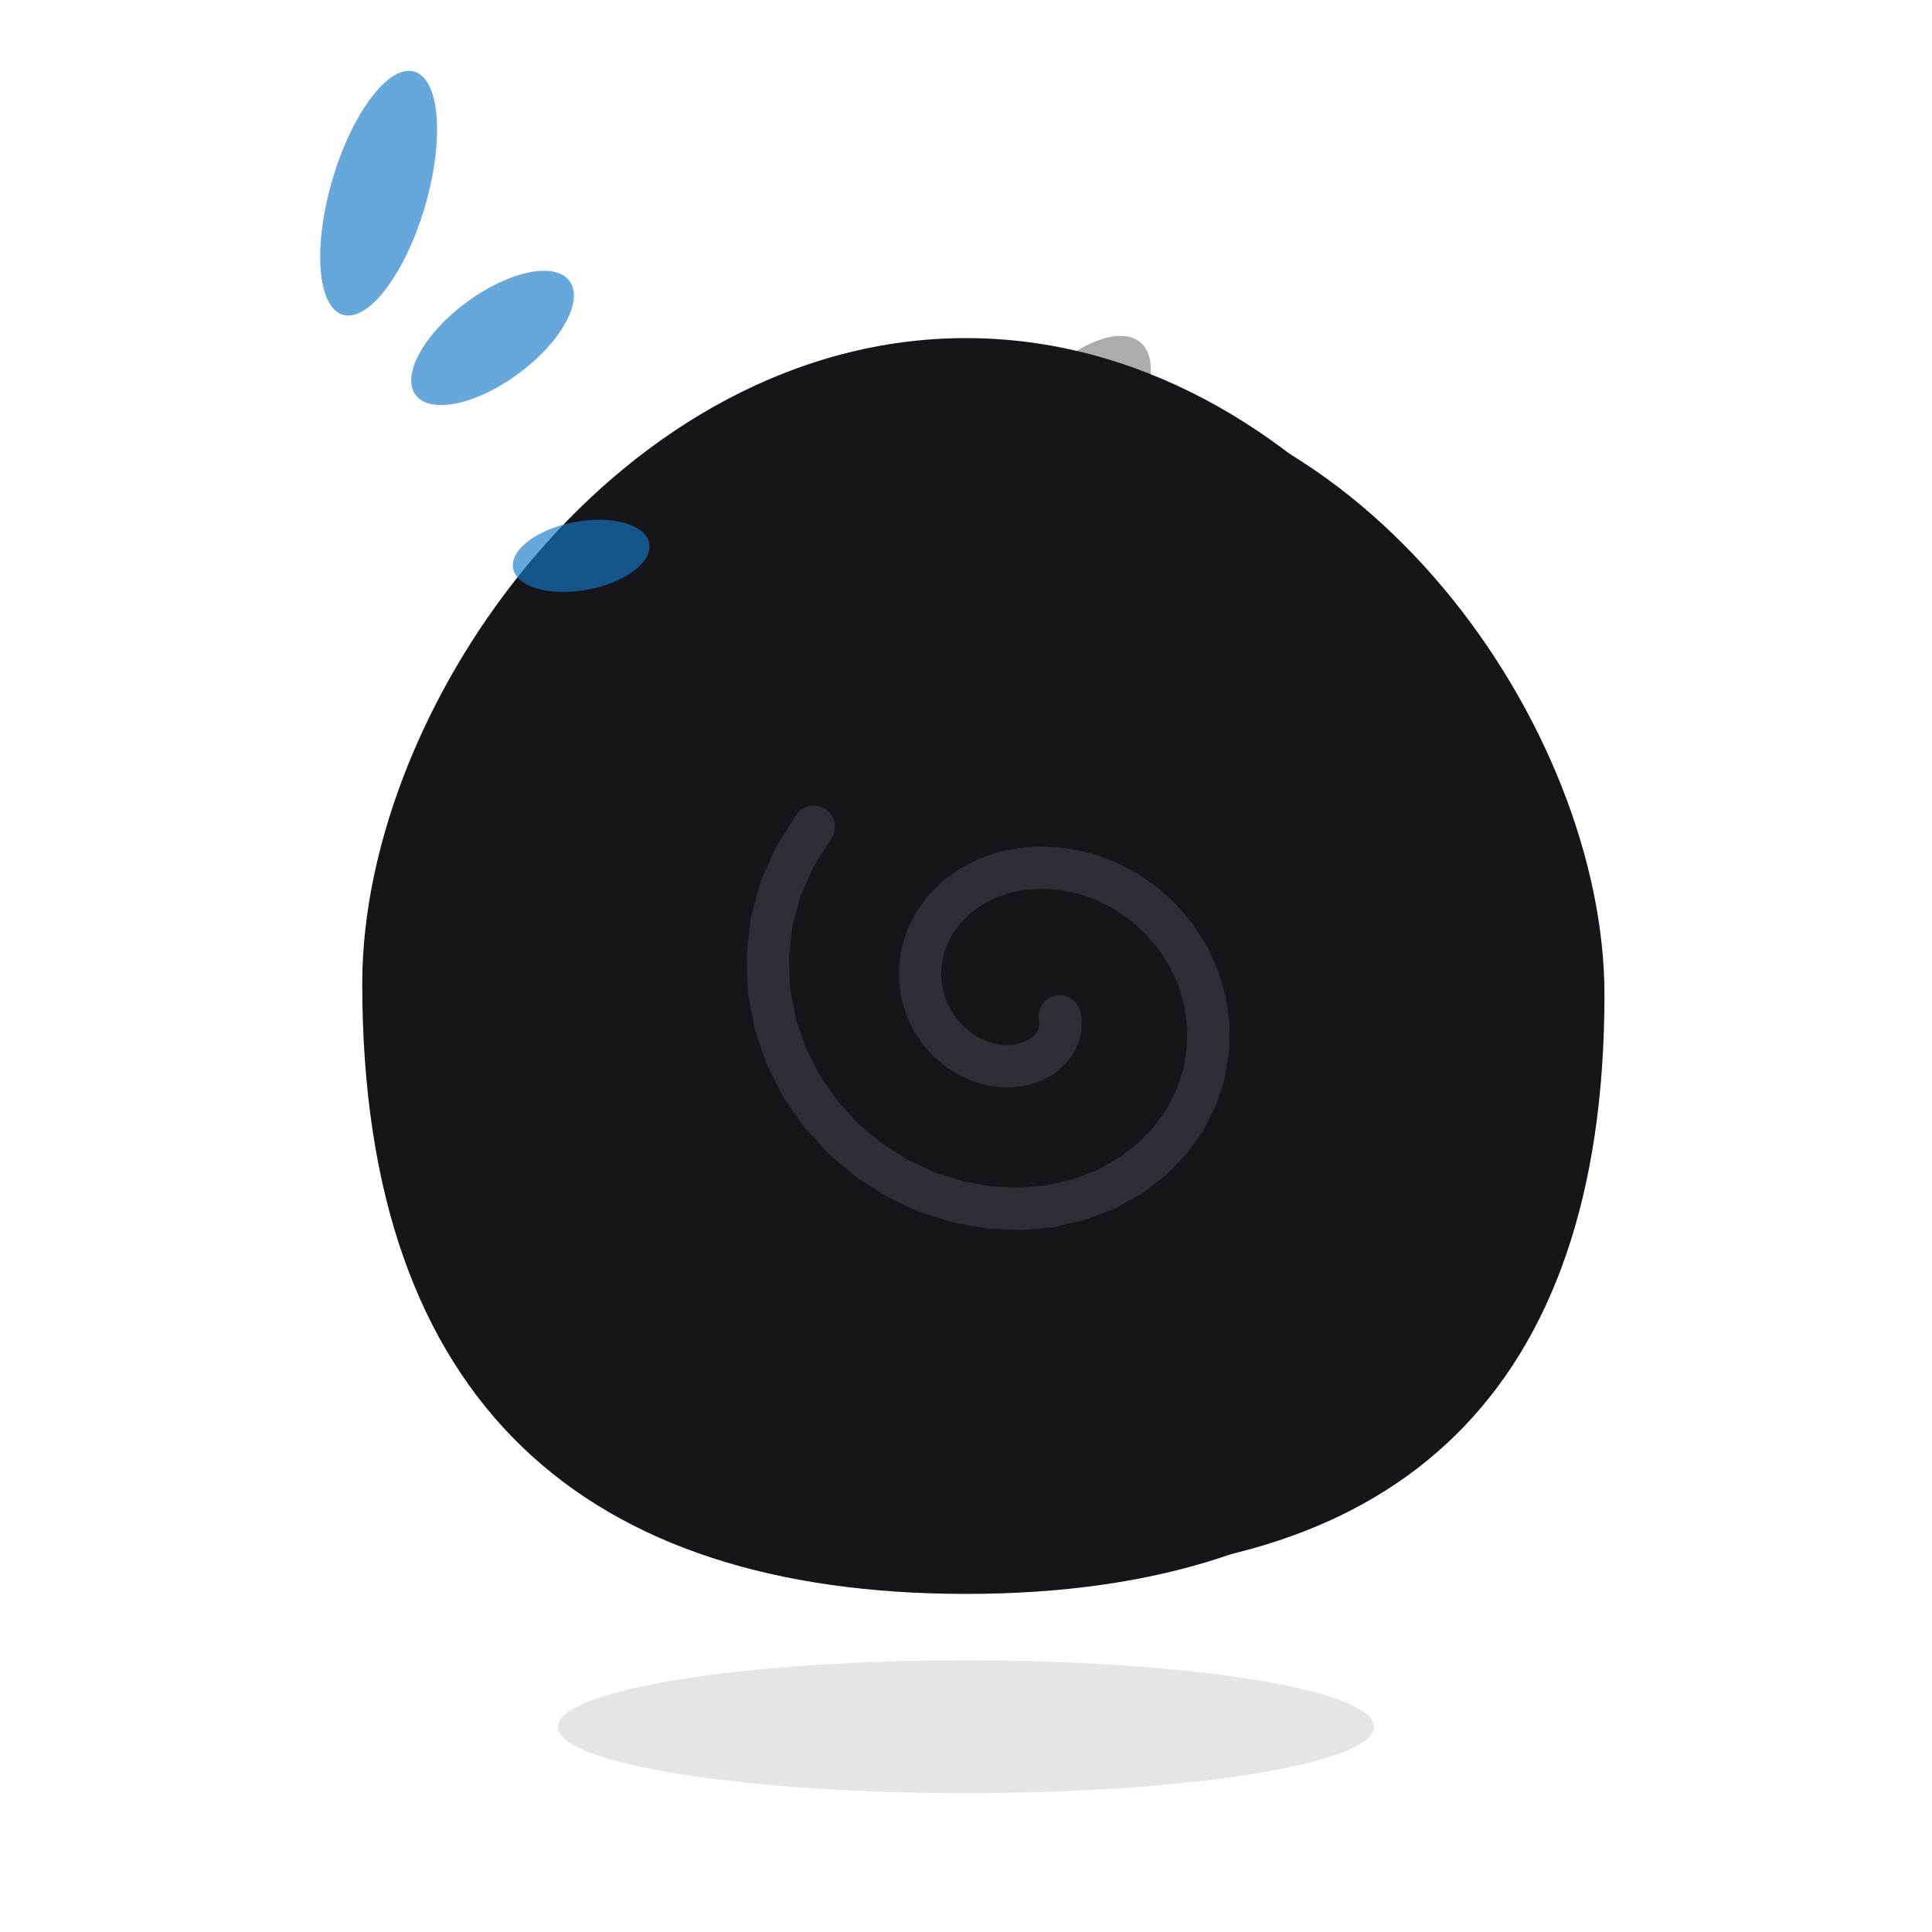
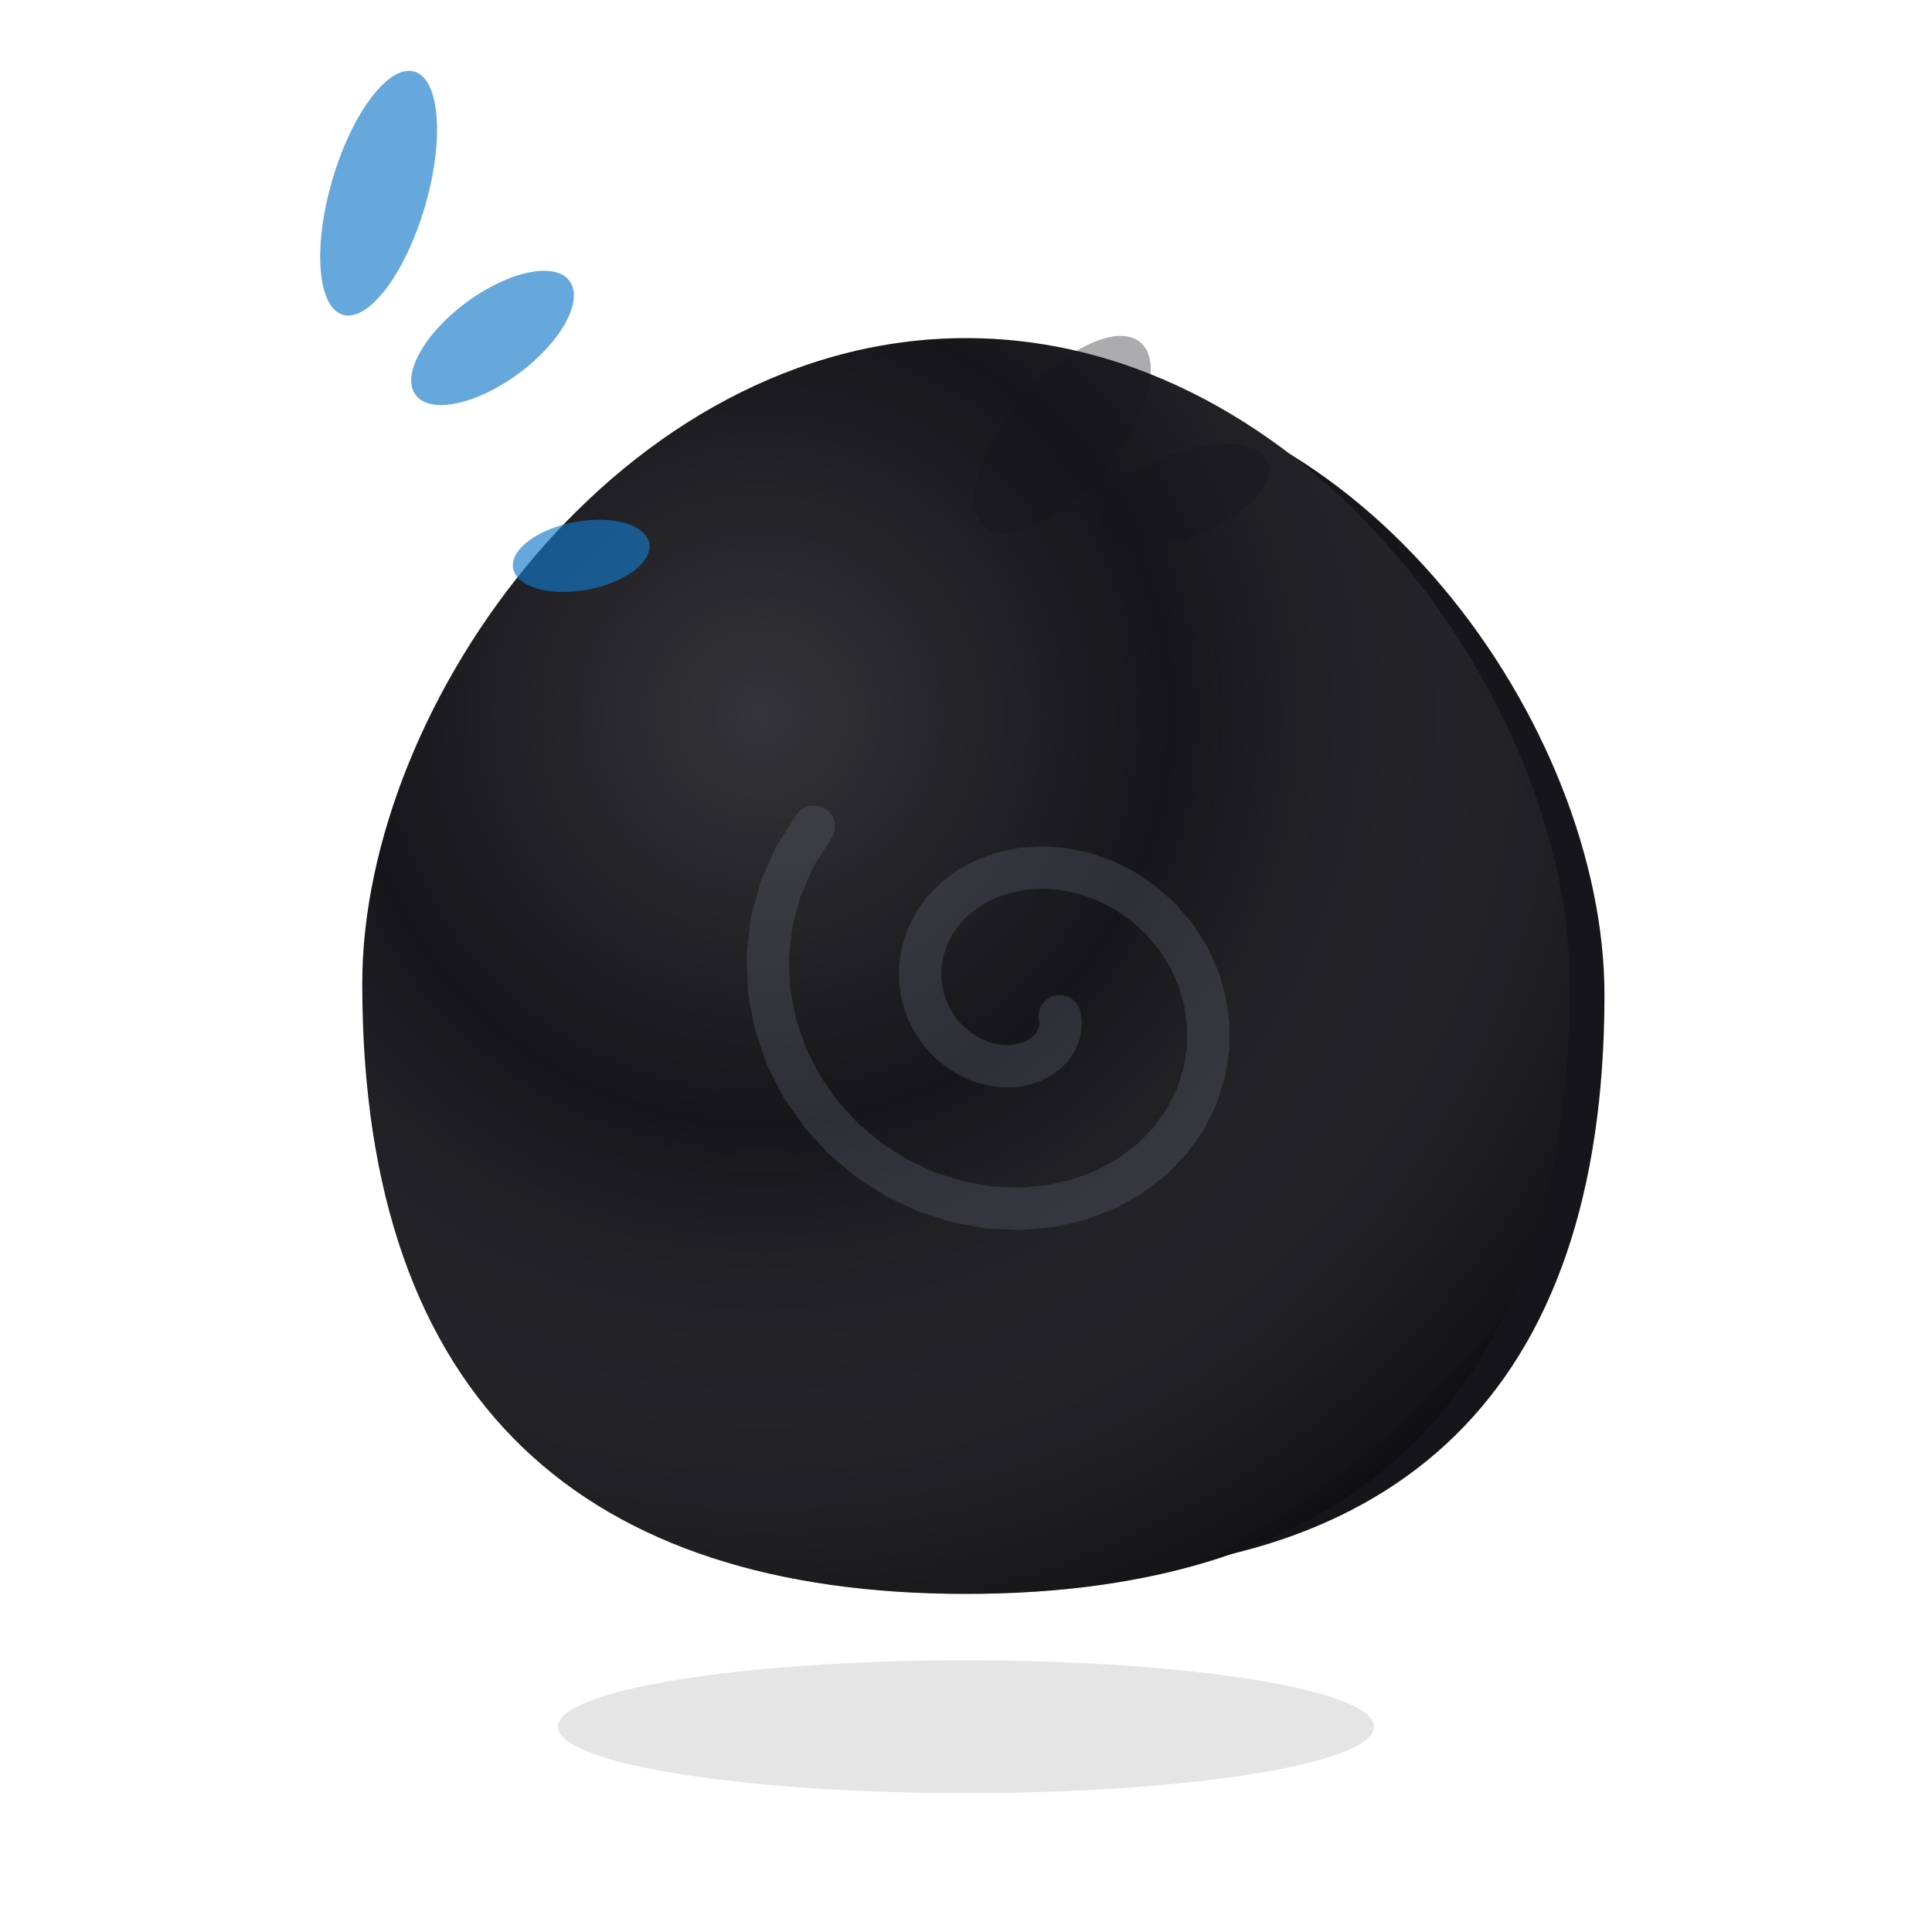
<svg xmlns="http://www.w3.org/2000/svg" width="320" height="320" viewBox="0 0 320 320">
+   <defs>
+     <radialGradient id="bg0" gradientUnits="userSpaceOnUse" cx="-34" cy="-41.6" r="162" fx="-34" fy="-41.6">
+       <stop offset="0" stop-color="rgba(255,255,255,0.13)" />
+       <stop offset="0.42" stop-color="rgba(255,255,255,0)" />
+       <stop offset="1" stop-color="rgba(0,0,0,0.26)" />
+     </radialGradient>
+   </defs>
  <path d="M67.589 126C67.589 132.075 37.329 137 0 137C-37.329 137 -67.589 132.075 -67.589 126C-67.589 119.925 -37.329 115 0 115C37.329 115 67.589 119.925 67.589 126" fill="rgba(22,22,26,0.13)" fill-opacity="0.857" transform="matrix(1 0 0 1 160 160)" />
  <path d="M12.75 -96.8C65.567 -96.8 105.75 -39.496 105.75 4.766C105.75 71.16 71.036 100.8 12.75 100.8C-45.536 100.8 -80.25 71.16 -80.25 4.766C-80.25 -39.496 -40.067 -96.8 12.75 -96.8Z" fill="#16161A" transform="matrix(1 0 0 1 160 160)" />
  <path d="M0 -104C56.792 -104 100 -43.68 100 2.912C100 72.8 62.674 104 0 104C-62.674 104 -100 72.8 -100 2.912C-100 -43.68 -56.792 -104 0 -104Z" fill="#16161A" transform="matrix(1 0 0 1 160 160)" />
+   <path d="M0 -104C56.792 -104 100 -43.68 100 2.912C100 72.8 62.674 104 0 104C-62.674 104 -100 72.8 -100 2.912C-100 -43.68 -56.792 -104 0 -104Z" fill="url(#bg0)" transform="matrix(1 0 0 1 160 160)" />
  <path d="M6 0L6.508 0.838L6.868 1.805L7.052 2.877L7.035 4.027L6.799 5.222L6.33 6.429L5.621 7.609L4.672 8.724L3.491 9.735L2.092 10.604L0.496 11.294L-1.267 11.771L-3.164 12.006L-5.154 11.976L-7.191 11.66L-9.227 11.046L-11.211 10.131L-13.089 8.915L-14.808 7.41L-16.317 5.634L-17.567 3.612L-18.511 1.379L-19.11 -1.027L-19.331 -3.558L-19.147 -6.164L-18.541 -8.788L-17.504 -11.372L-16.037 -13.855L-14.152 -16.177L-11.87 -18.278L-9.222 -20.1L-6.251 -21.59L-3.005 -22.701L0.456 -23.391L4.067 -23.626L7.756 -23.381L11.447 -22.642L15.059 -21.404L18.514 -19.674L21.731 -17.467L24.633 -14.814L27.145 -11.752L29.2 -8.33L30.737 -4.609L31.706 -0.655L32.066 3.458L31.788 7.649L30.855 11.833L29.265 15.923L27.029 19.831L24.172 23.469L20.732 26.754L16.763 29.607L12.329 31.955L7.508 33.734L2.386 34.891L-2.94 35.382L-8.367 35.179L-13.788 34.265L-19.09 32.637L-24.163 30.31L-28.897 27.311L-33.187 23.683L-36.931 19.481L-40.042 14.777L-42.437 9.652L-44.05 4.198L-44.828 -1.481L-44.734 -7.278L-43.749 -13.078" fill="none" stroke="#5C5C6E" stroke-width="7" stroke-linecap="round" stroke-linejoin="round" stroke-opacity="0.352" transform="matrix(0.921 0.389 -0.389 0.921 170 166)" />
  <path d="M9 0C9 11.046 4.971 20 0 20C-4.971 20 -9 11.046 -9 0C-9 -11.046 -4.971 -20 0 -20C4.971 -20 9 -11.046 9 0" fill="#16161A" fill-opacity="0.352" transform="matrix(0.765 0.644 -0.644 0.765 176 72)" />
  <path d="M7 0C7 8.284 3.866 15 0 15C-3.866 15 -7 8.284 -7 0C-7 -8.284 -3.866 -15 0 -15C3.866 -15 7 -8.284 7 0" fill="#16161A" fill-opacity="0.352" transform="matrix(0.362 0.932 -0.932 0.362 196 82)" />
  <path d="M7.984 0C7.984 11.598 4.409 21 0 21C-4.409 21 -7.984 11.598 -7.984 0C-7.984 -11.598 -4.409 -21 0 -21C4.409 -21 7.984 -11.598 7.984 0" fill="#1478C9" fill-opacity="0.644" transform="matrix(0.959 0.282 -0.282 0.959 62.713 32)" />
  <path d="M7.313 0C7.313 8.759 4.039 15.859 0 15.859C-4.039 15.859 -7.313 8.759 -7.313 0C-7.313 -8.759 -4.039 -15.859 0 -15.859C4.039 -15.859 7.313 -8.759 7.313 0" fill="#1478C9" fill-opacity="0.644" transform="matrix(0.595 0.804 -0.804 0.595 81.582 55.971)" />
  <path d="M5.702 0C5.702 6.334 3.149 11.469 0 11.469C-3.149 11.469 -5.702 6.334 -5.702 0C-5.702 -6.334 -3.149 -11.469 0 -11.469C3.149 -11.469 5.702 -6.334 5.702 0" fill="#1478C9" fill-opacity="0.644" transform="matrix(0.182 0.983 -0.983 0.182 96.261 92.067)" />
</svg>
